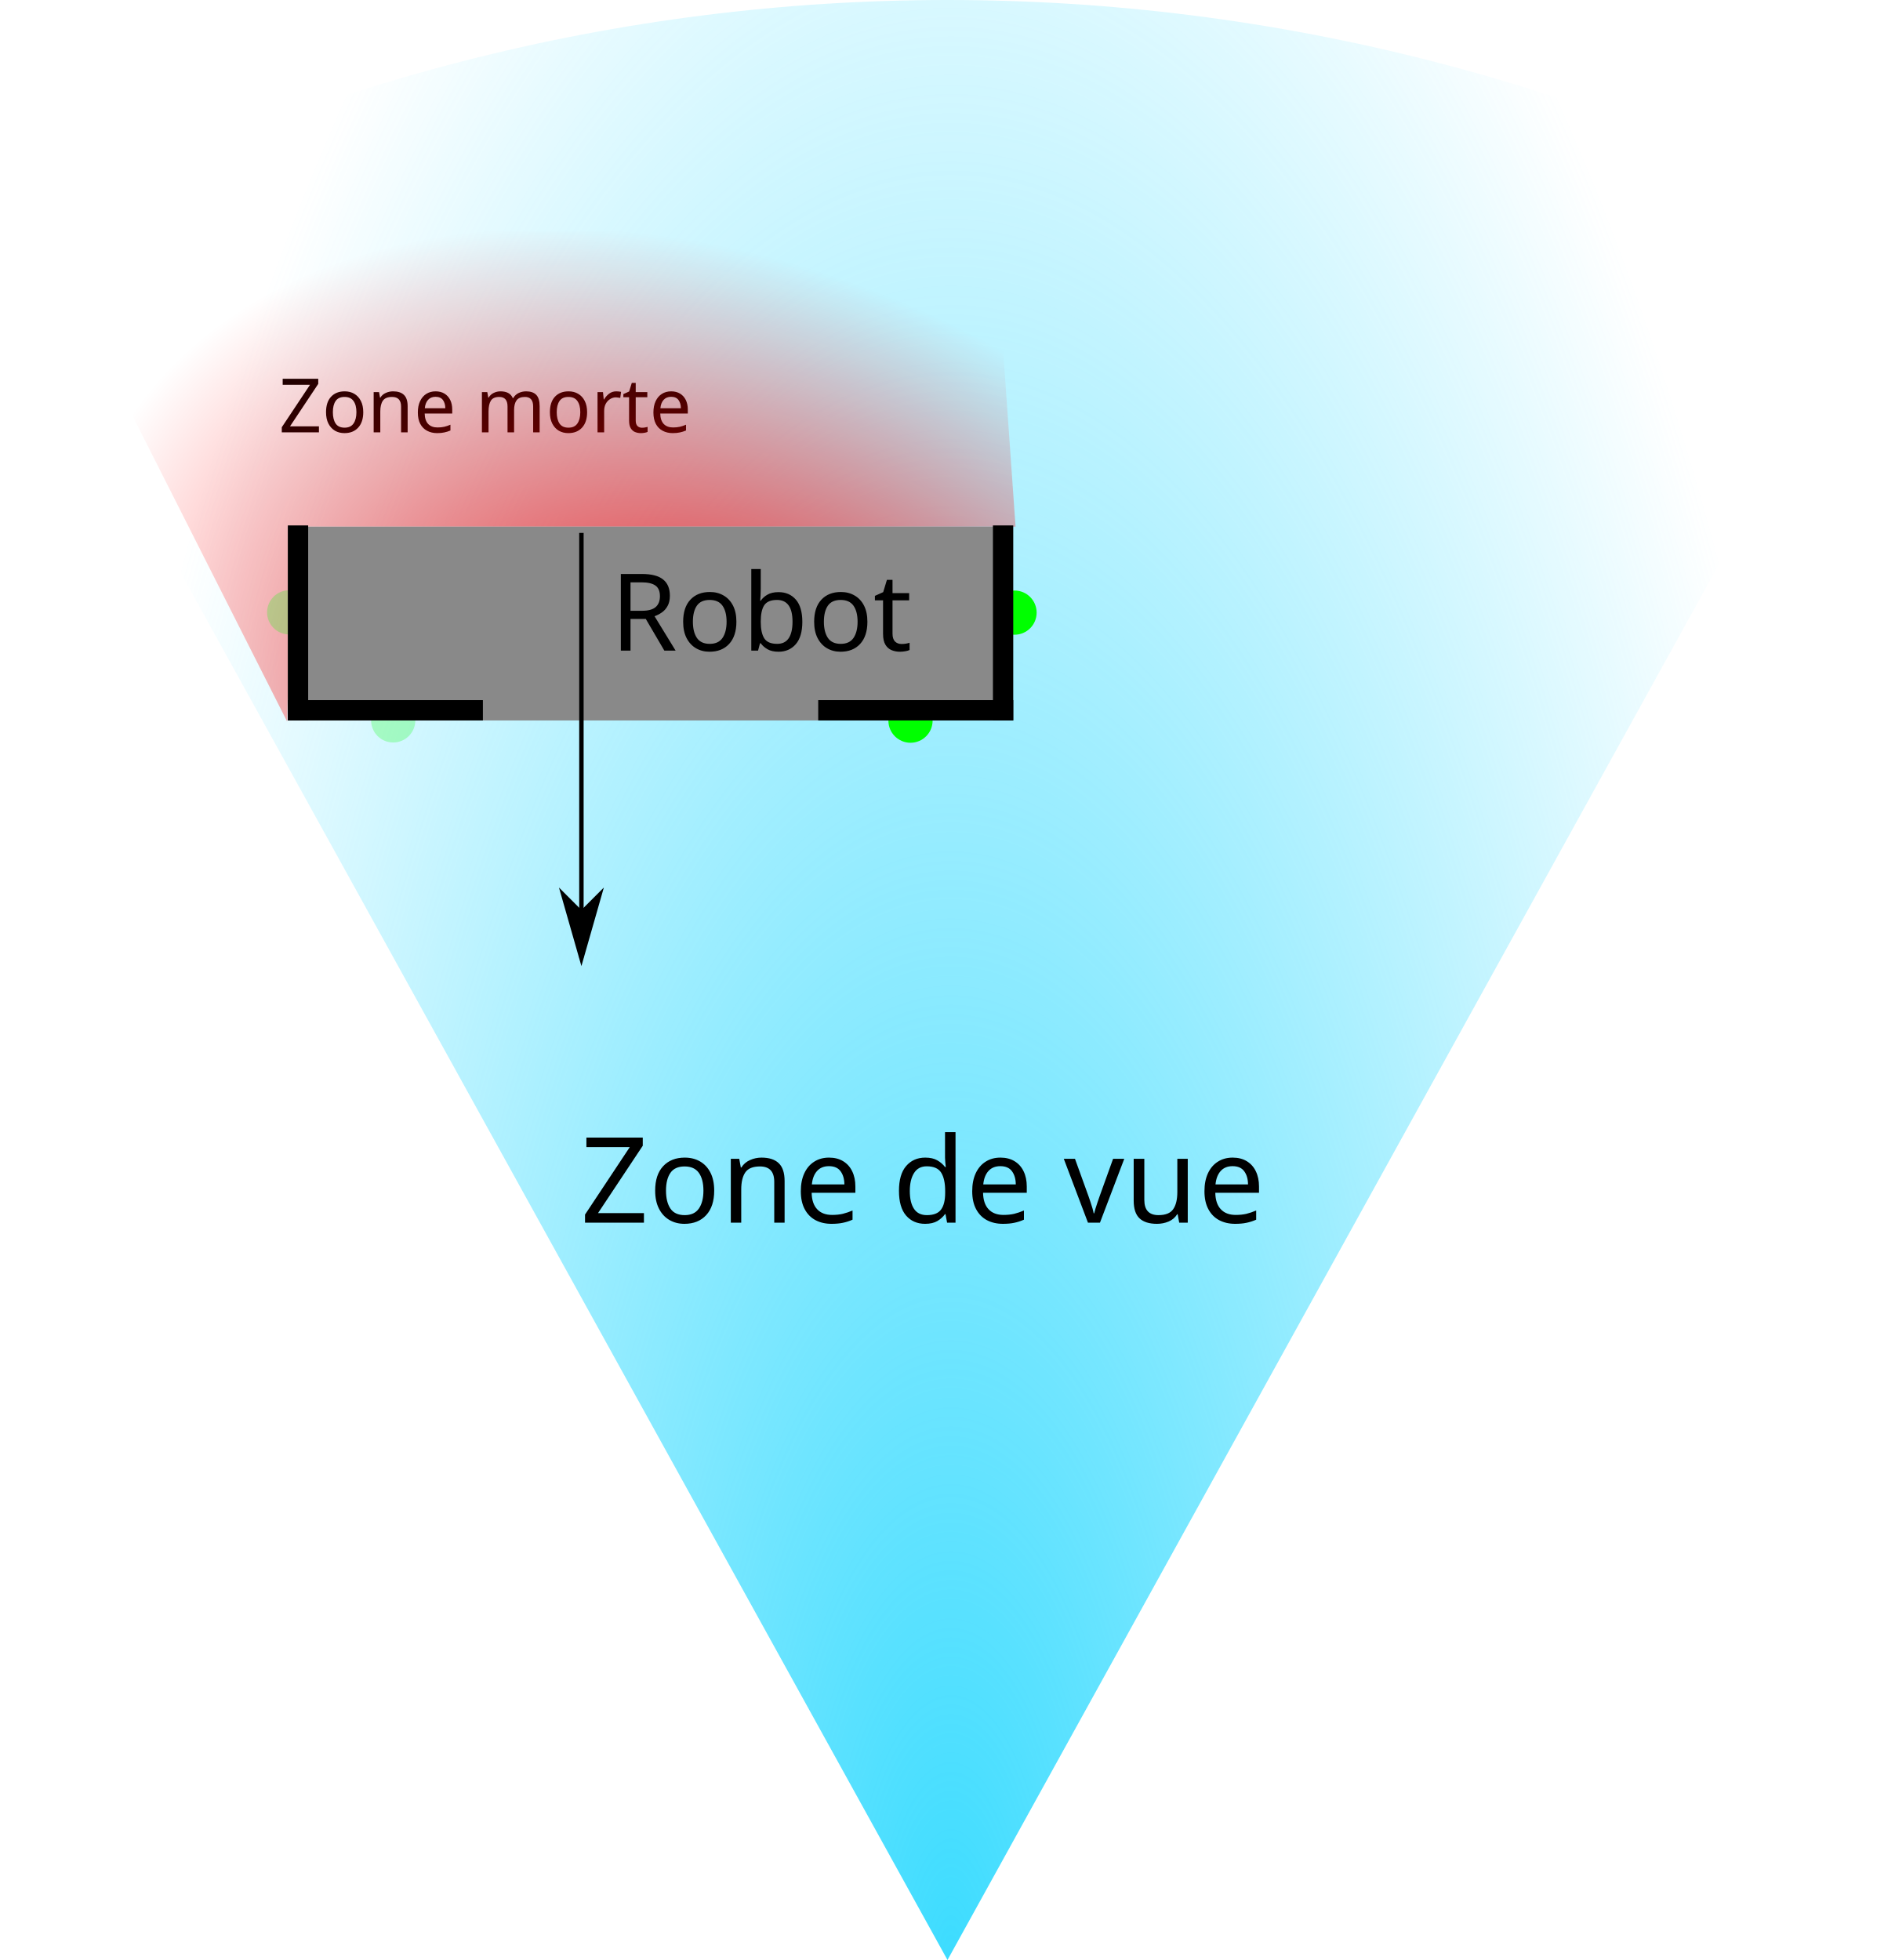
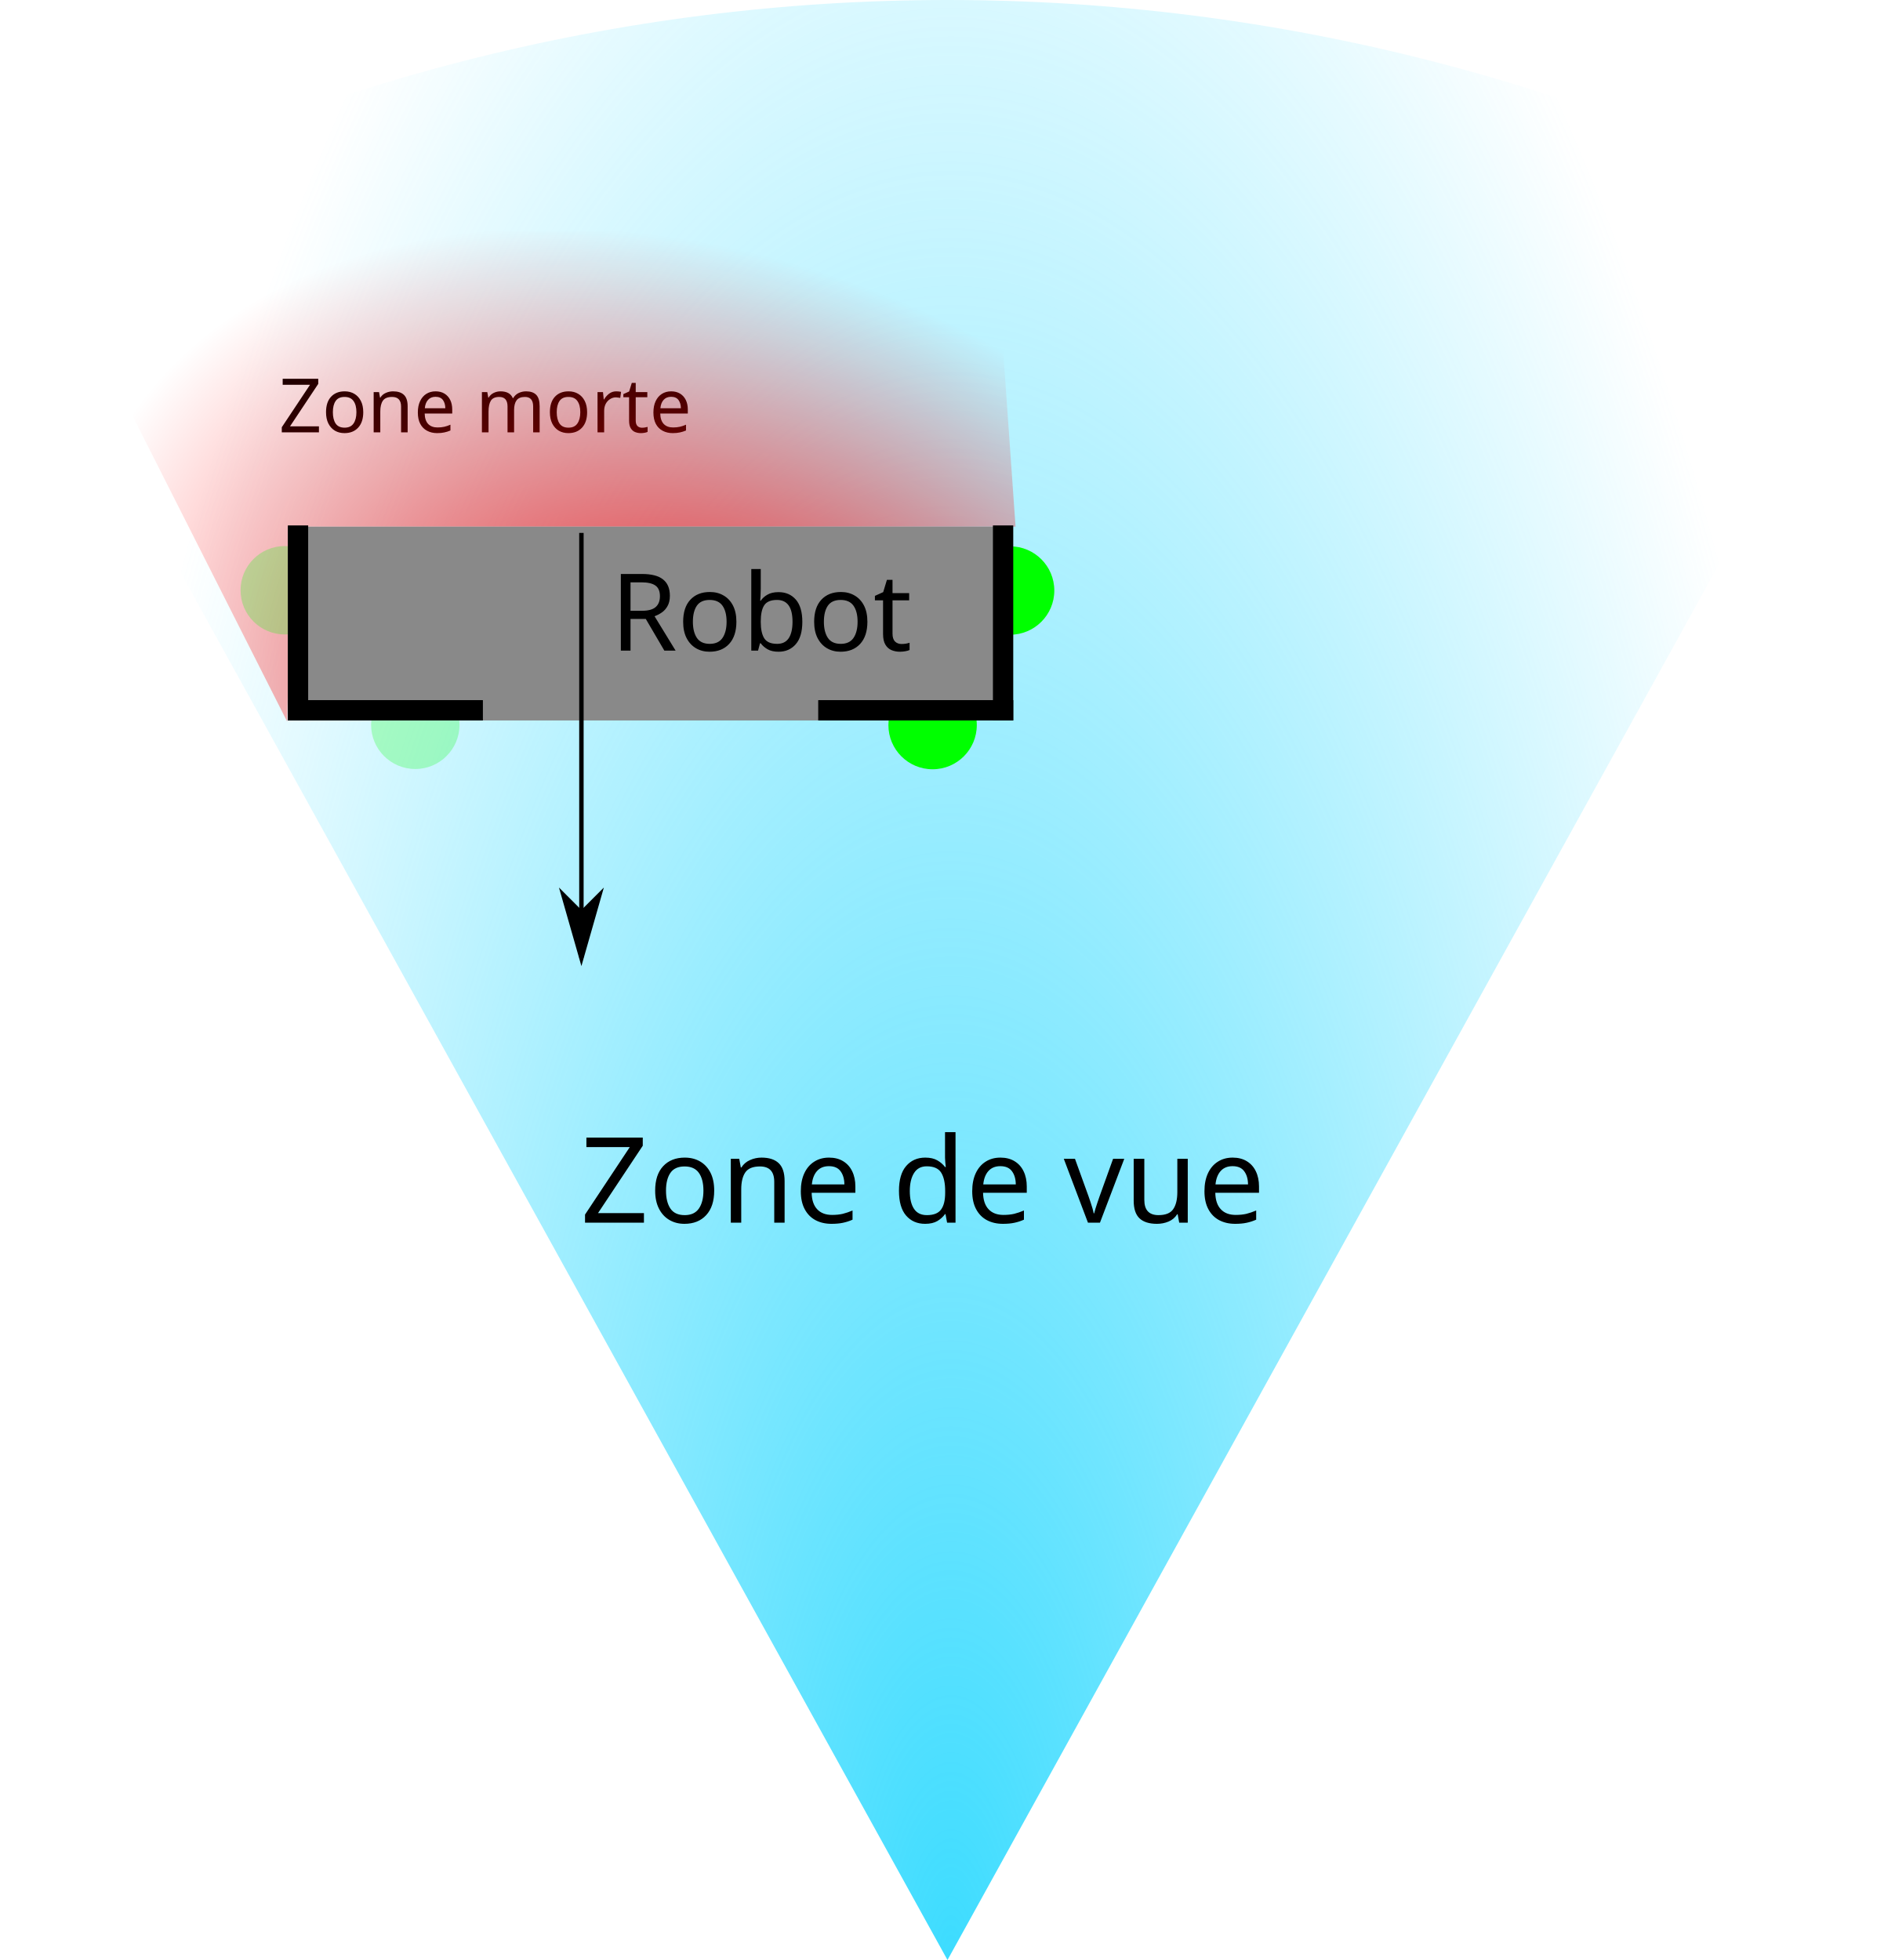
<svg xmlns="http://www.w3.org/2000/svg" xmlns:xlink="http://www.w3.org/1999/xlink" width="121.006mm" height="125.163mm" viewBox="0 0 428.762 443.491" id="svg2" version="1.1">
  <defs id="defs4">
    <linearGradient id="linearGradient6897">
      <stop style="stop-color:#ff0000;stop-opacity:1;" offset="0" id="stop6899" />
      <stop style="stop-color:#ff0000;stop-opacity:0;" offset="1" id="stop6901" />
    </linearGradient>
    <linearGradient id="linearGradient5224">
      <stop style="stop-color:#3ddcff;stop-opacity:1;" offset="0" id="stop5226" />
      <stop style="stop-color:#3ddcff;stop-opacity:0;" offset="1" id="stop5228" />
    </linearGradient>
    <marker orient="auto" refY="0" refX="0" id="Arrow1Lend" style="overflow:visible">
      <path id="path4272" d="M 0,0 5,-5 -12.5,0 5,5 0,0 Z" style="fill:#000000;fill-opacity:1;fill-rule:evenodd;stroke:#000000;stroke-width:1pt;stroke-opacity:1" transform="matrix(-0.8,0,0,-0.8,-10,0)" />
    </marker>
    <marker orient="auto" refY="0" refX="0" id="Arrow1Lstart" style="overflow:visible">
      <path id="path4269" d="M 0,0 5,-5 -12.5,0 5,5 0,0 Z" style="fill:#000000;fill-opacity:1;fill-rule:evenodd;stroke:#000000;stroke-width:1pt;stroke-opacity:1" transform="matrix(0.8,0,0,0.8,10,0)" />
    </marker>
    <marker orient="auto" refY="0" refX="0" id="Arrow1Lend-9" style="overflow:visible">
      <path id="path4272-9" d="M 0,0 5,-5 -12.5,0 5,5 0,0 Z" style="fill:#000000;fill-opacity:1;fill-rule:evenodd;stroke:#000000;stroke-width:1pt;stroke-opacity:1" transform="matrix(-0.8,0,0,-0.8,-10,0)" />
    </marker>
    <radialGradient xlink:href="#linearGradient5224" id="radialGradient5230" cx="379.355" cy="365.248" fx="379.355" fy="365.248" r="107.191" gradientTransform="matrix(1.979589,4.8574708e-4,-0.00126632,5.160602,-371.149,-1405.446)" gradientUnits="userSpaceOnUse" />
    <radialGradient xlink:href="#linearGradient6897" id="radialGradient6903" cx="306.6" cy="266.55" fx="306.6" fy="266.55" r="110.435" gradientTransform="matrix(0.4654904,-0.9084408,1.30488,0.668628,-157.4796,312.8025)" gradientUnits="userSpaceOnUse" />
  </defs>
  <g id="layer1" transform="translate(-164.2115,-36.46564)">
    <g id="g4248">
      <path style="opacity:1;fill:url(#radialGradient5230);fill-opacity:1;stroke:none;stroke-width:9.831;stroke-linecap:square;stroke-miterlimit:4;stroke-dasharray:none;stroke-opacity:1" id="path4706" d="m 164.212,92.071 a 442.196,443.491 0 0 1 428.762,9e-6 L 378.593,479.957 Z" />
      <text xml:space="preserve" style="font-style:normal;font-weight:normal;font-size:26.948px;line-height:125%;font-family:sans-serif;letter-spacing:0px;word-spacing:0px;fill:#000000;fill-opacity:1;stroke:none;stroke-width:1px;stroke-linecap:butt;stroke-linejoin:miter;stroke-opacity:1" x="295.551" y="313.115" id="text5368">
        <tspan id="tspan5370" x="295.551" y="313.115">Zone de vue</tspan>
      </text>
      <text xml:space="preserve" style="font-style:normal;font-weight:normal;font-size:16.986px;line-height:125%;font-family:sans-serif;letter-spacing:0px;word-spacing:0px;fill:#000000;fill-opacity:1;stroke:none;stroke-width:1px;stroke-linecap:butt;stroke-linejoin:miter;stroke-opacity:1" x="227.327" y="134.3" id="text5372">
        <tspan id="tspan5374" x="227.327" y="134.3">Zone morte</tspan>
      </text>
      <path style="fill:url(#radialGradient6903);fill-opacity:1;fill-rule:evenodd;stroke:none;stroke-width:1px;stroke-linecap:butt;stroke-linejoin:miter;stroke-opacity:1" d="m 229.186,199.744 -56.063,-110.864 216.173,0 4.697,66.761 -163.796,0 z" id="path5452" />
      <g id="g4597" transform="matrix(0,-1,1,0,153.8851,642.1793)">
        <g transform="translate(271.4286,45.71429)" id="g4577">
-           <circle r="5" cy="194.162" cx="195.666" id="path4204" style="opacity:1;fill:#00ff00;fill-opacity:1;stroke:none;stroke-width:0;stroke-linecap:square;stroke-miterlimit:4;stroke-dasharray:none;stroke-opacity:1" />
-           <circle r="5" cy="170.625" cx="171.221" id="path4204-3" style="opacity:1;fill:#00ff00;fill-opacity:1;stroke:none;stroke-width:0;stroke-linecap:square;stroke-miterlimit:4;stroke-dasharray:none;stroke-opacity:1" />
-           <circle transform="scale(1,-1)" r="5" cy="-30.042" cx="195.728" id="path4204-8" style="opacity:1;fill:#00ff00;fill-opacity:0.235;stroke:none;stroke-width:0;stroke-linecap:square;stroke-miterlimit:4;stroke-dasharray:none;stroke-opacity:1" />
-           <circle transform="scale(1,-1)" r="5" cy="-53.579" cx="171.282" id="path4204-3-4" style="opacity:1;fill:#00ff00;fill-opacity:0.235;stroke:none;stroke-width:0;stroke-linecap:square;stroke-miterlimit:4;stroke-dasharray:none;stroke-opacity:1" />
+           <circle r="10" cy="193.162" cx="200.666" id="path4204" style="opacity:1;fill:#00ff00;fill-opacity:1;stroke:none;stroke-width:0;stroke-linecap:square;stroke-miterlimit:4;stroke-dasharray:none;stroke-opacity:1" />
+           <circle r="10" cy="175.625" cx="170.221" id="path4204-3" style="opacity:1;fill:#00ff00;fill-opacity:1;stroke:none;stroke-width:0;stroke-linecap:square;stroke-miterlimit:4;stroke-dasharray:none;stroke-opacity:1" />
+           <circle transform="scale(1,-1)" r="10" cy="-29.042" cx="200.728" id="path4204-8" style="opacity:1;fill:#00ff00;fill-opacity:0.235;stroke:none;stroke-width:0;stroke-linecap:square;stroke-miterlimit:4;stroke-dasharray:none;stroke-opacity:1" />
+           <circle transform="scale(1,-1)" r="10" cy="-58.579" cx="170.282" id="path4204-3-4" style="opacity:1;fill:#00ff00;fill-opacity:0.235;stroke:none;stroke-width:0;stroke-linecap:square;stroke-miterlimit:4;stroke-dasharray:none;stroke-opacity:1" />
          <g transform="translate(103.0356,-10.10153)" id="g4194">
            <rect style="opacity:1;fill:#898989;fill-opacity:1;stroke:none;stroke-width:0;stroke-linecap:square;stroke-miterlimit:4;stroke-dasharray:none;stroke-opacity:1" id="rect4192" width="43.848" height="163.645" x="68.233" y="39.845" />
            <g id="g4184" style="fill:#000000;fill-opacity:1">
              <g id="g4174" style="fill:#000000;fill-opacity:1">
                <rect style="opacity:1;fill:#000000;fill-opacity:1;stroke:none;stroke-width:0;stroke-linecap:square;stroke-miterlimit:4;stroke-dasharray:none;stroke-opacity:1" id="rect4136" width="4.597" height="44.129" x="68.233" y="159.845" />
                <rect y="-112.361" x="199.377" height="44.129" width="4.597" id="rect4153" style="opacity:1;fill:#000000;fill-opacity:1;stroke:none;stroke-width:0;stroke-linecap:square;stroke-miterlimit:4;stroke-dasharray:none;stroke-opacity:1" transform="matrix(0,1,-1,0,0,0)" />
              </g>
              <g transform="matrix(1,0,0,-1,0,243.8186)" id="g4178" style="fill:#000000;fill-opacity:1">
                <rect y="159.845" x="68.233" height="44.129" width="4.597" id="rect4180" style="opacity:1;fill:#000000;fill-opacity:1;stroke:none;stroke-width:0;stroke-linecap:square;stroke-miterlimit:4;stroke-dasharray:none;stroke-opacity:1" />
                <rect transform="matrix(0,1,-1,0,0,0)" style="opacity:1;fill:#000000;fill-opacity:1;stroke:none;stroke-width:0;stroke-linecap:square;stroke-miterlimit:4;stroke-dasharray:none;stroke-opacity:1" id="rect4182" width="4.597" height="44.129" x="199.377" y="-112.361" />
              </g>
            </g>
          </g>
          <path style="fill:none;fill-rule:evenodd;stroke:#000000;stroke-width:1px;stroke-linecap:butt;stroke-linejoin:miter;stroke-opacity:1;marker-end:url(#Arrow1Lend)" d="m 213.701,96.164 c -96.071,0 -96.071,0 -96.071,0" id="path4263" />
        </g>
        <text id="text4593" y="-458.496" x="148.442" style="font-style:normal;font-weight:normal;font-size:24.296px;line-height:90%;font-family:sans-serif;text-align:start;letter-spacing:0px;word-spacing:0px;writing-mode:lr-tb;text-anchor:start;fill:#000000;fill-opacity:1;stroke:none;stroke-width:1px;stroke-linecap:butt;stroke-linejoin:miter;stroke-opacity:1" xml:space="preserve" transform="matrix(0,1,-1,0,0,0)">
          <tspan y="-458.496" x="148.442" id="tspan4595">Robot</tspan>
        </text>
      </g>
    </g>
  </g>
</svg>
